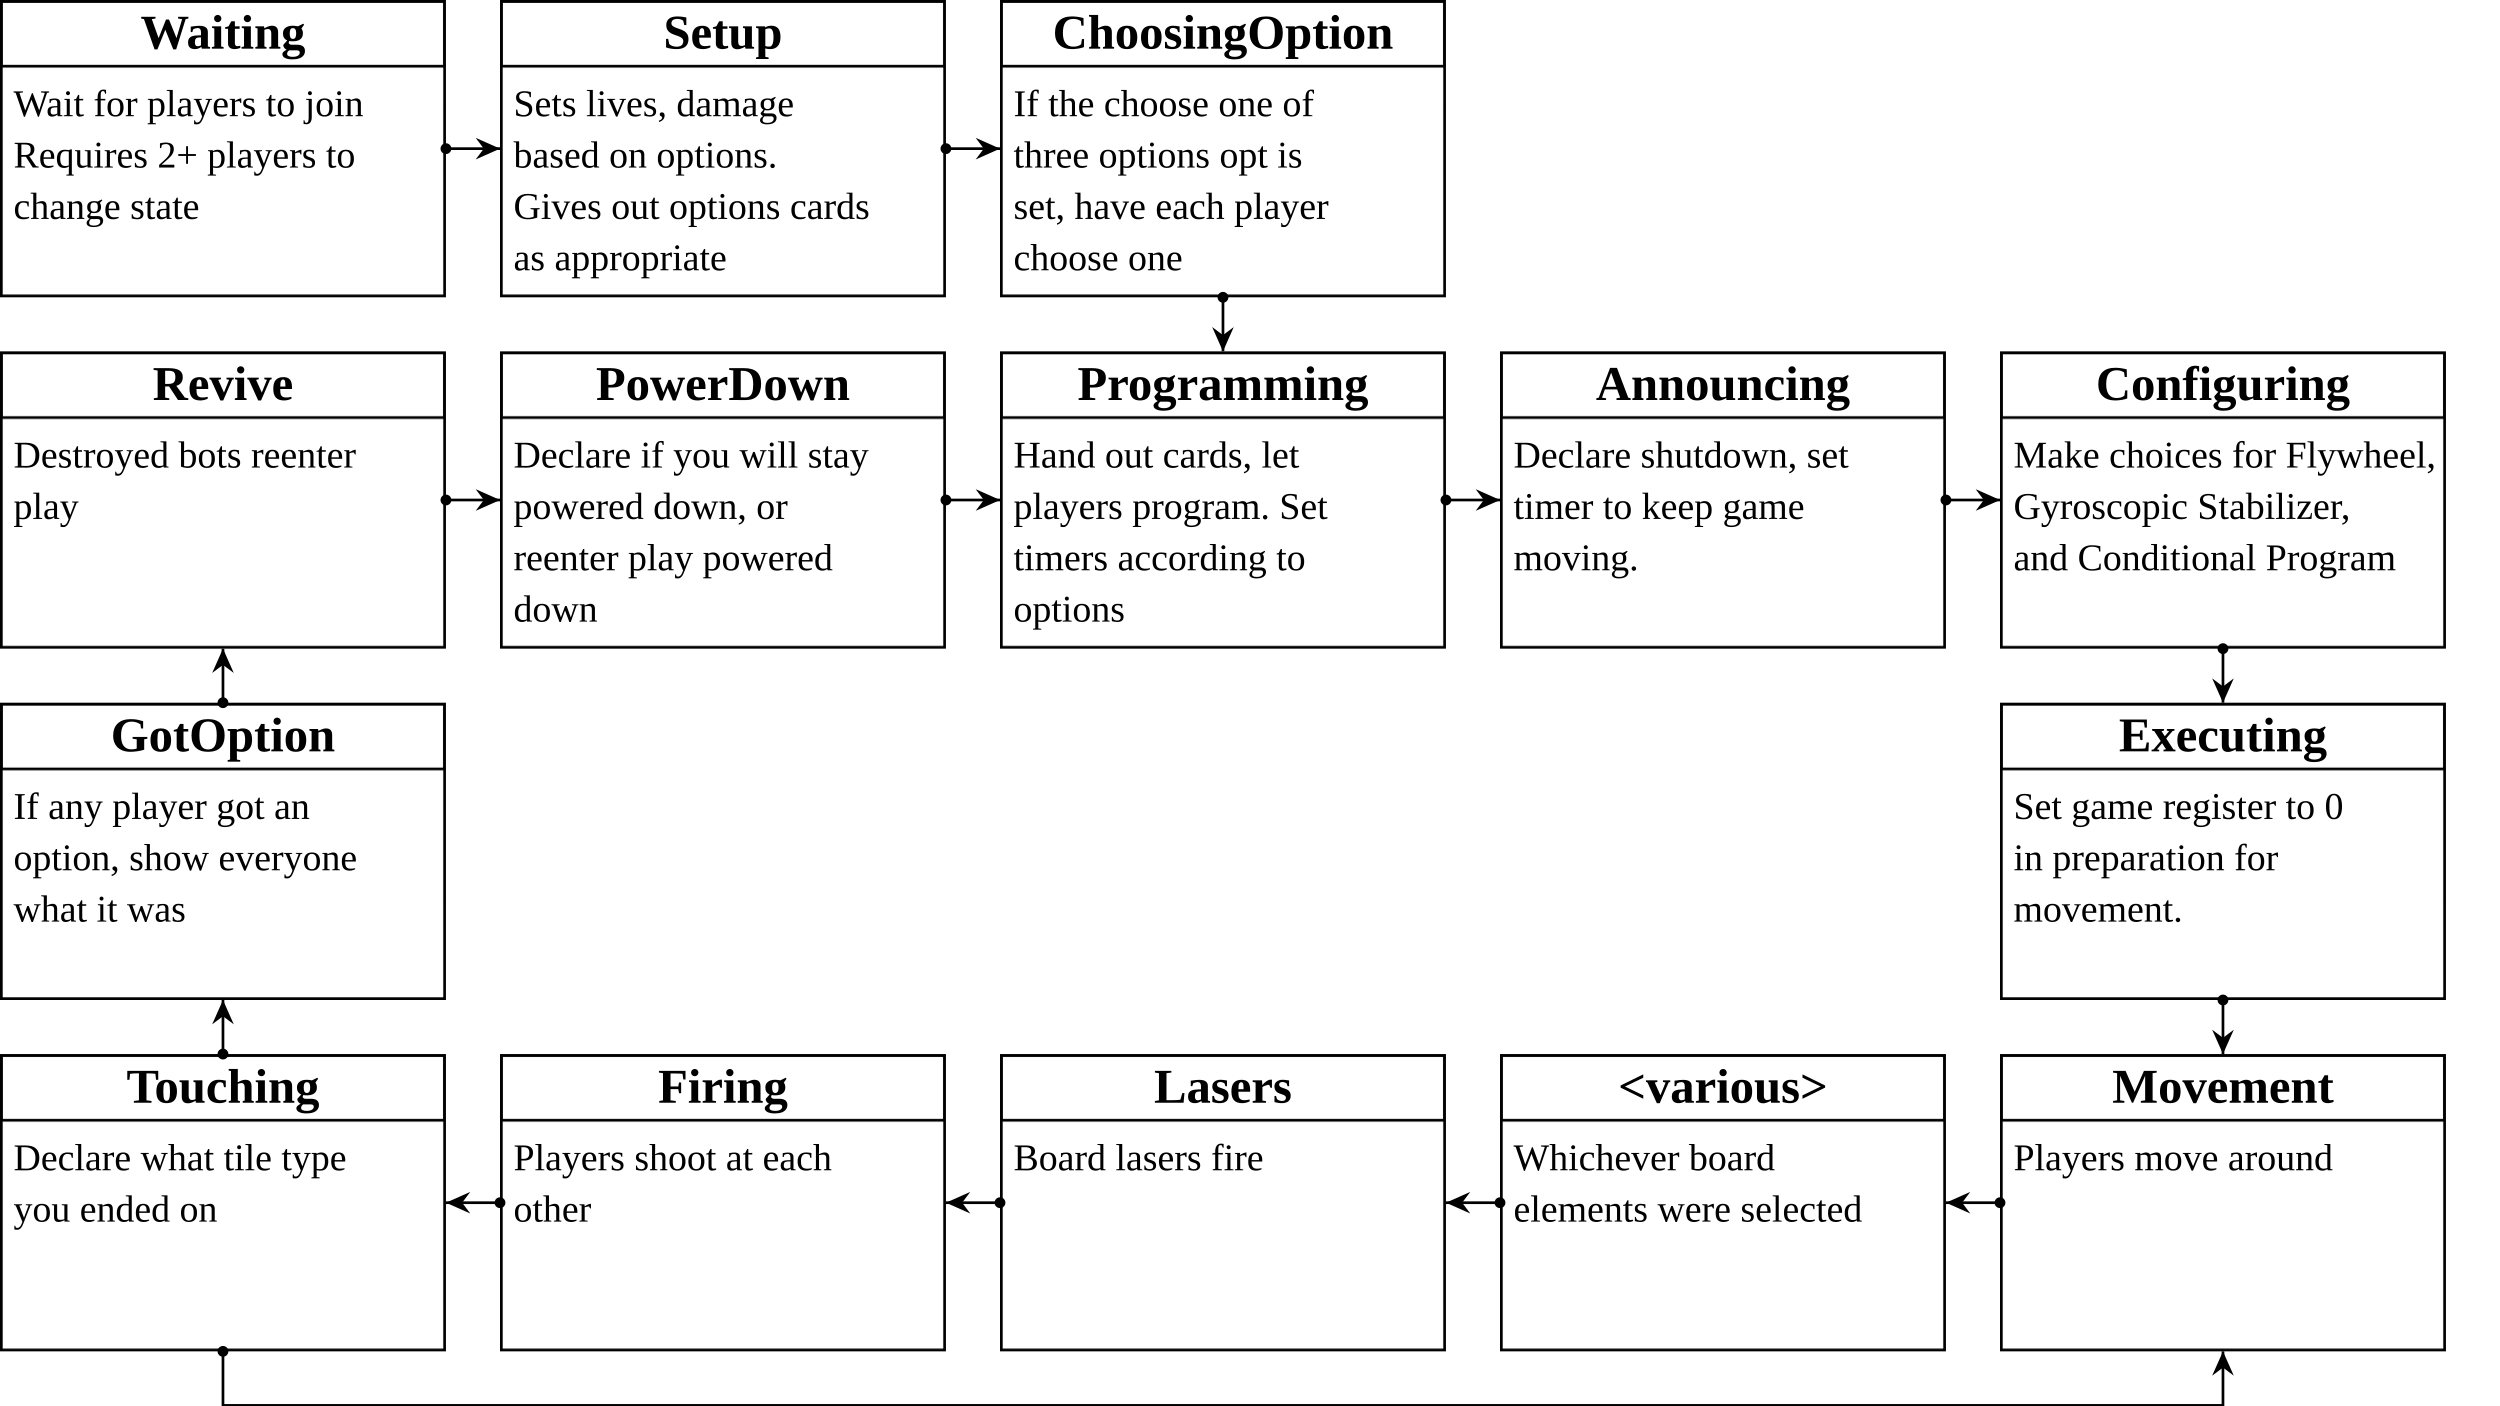
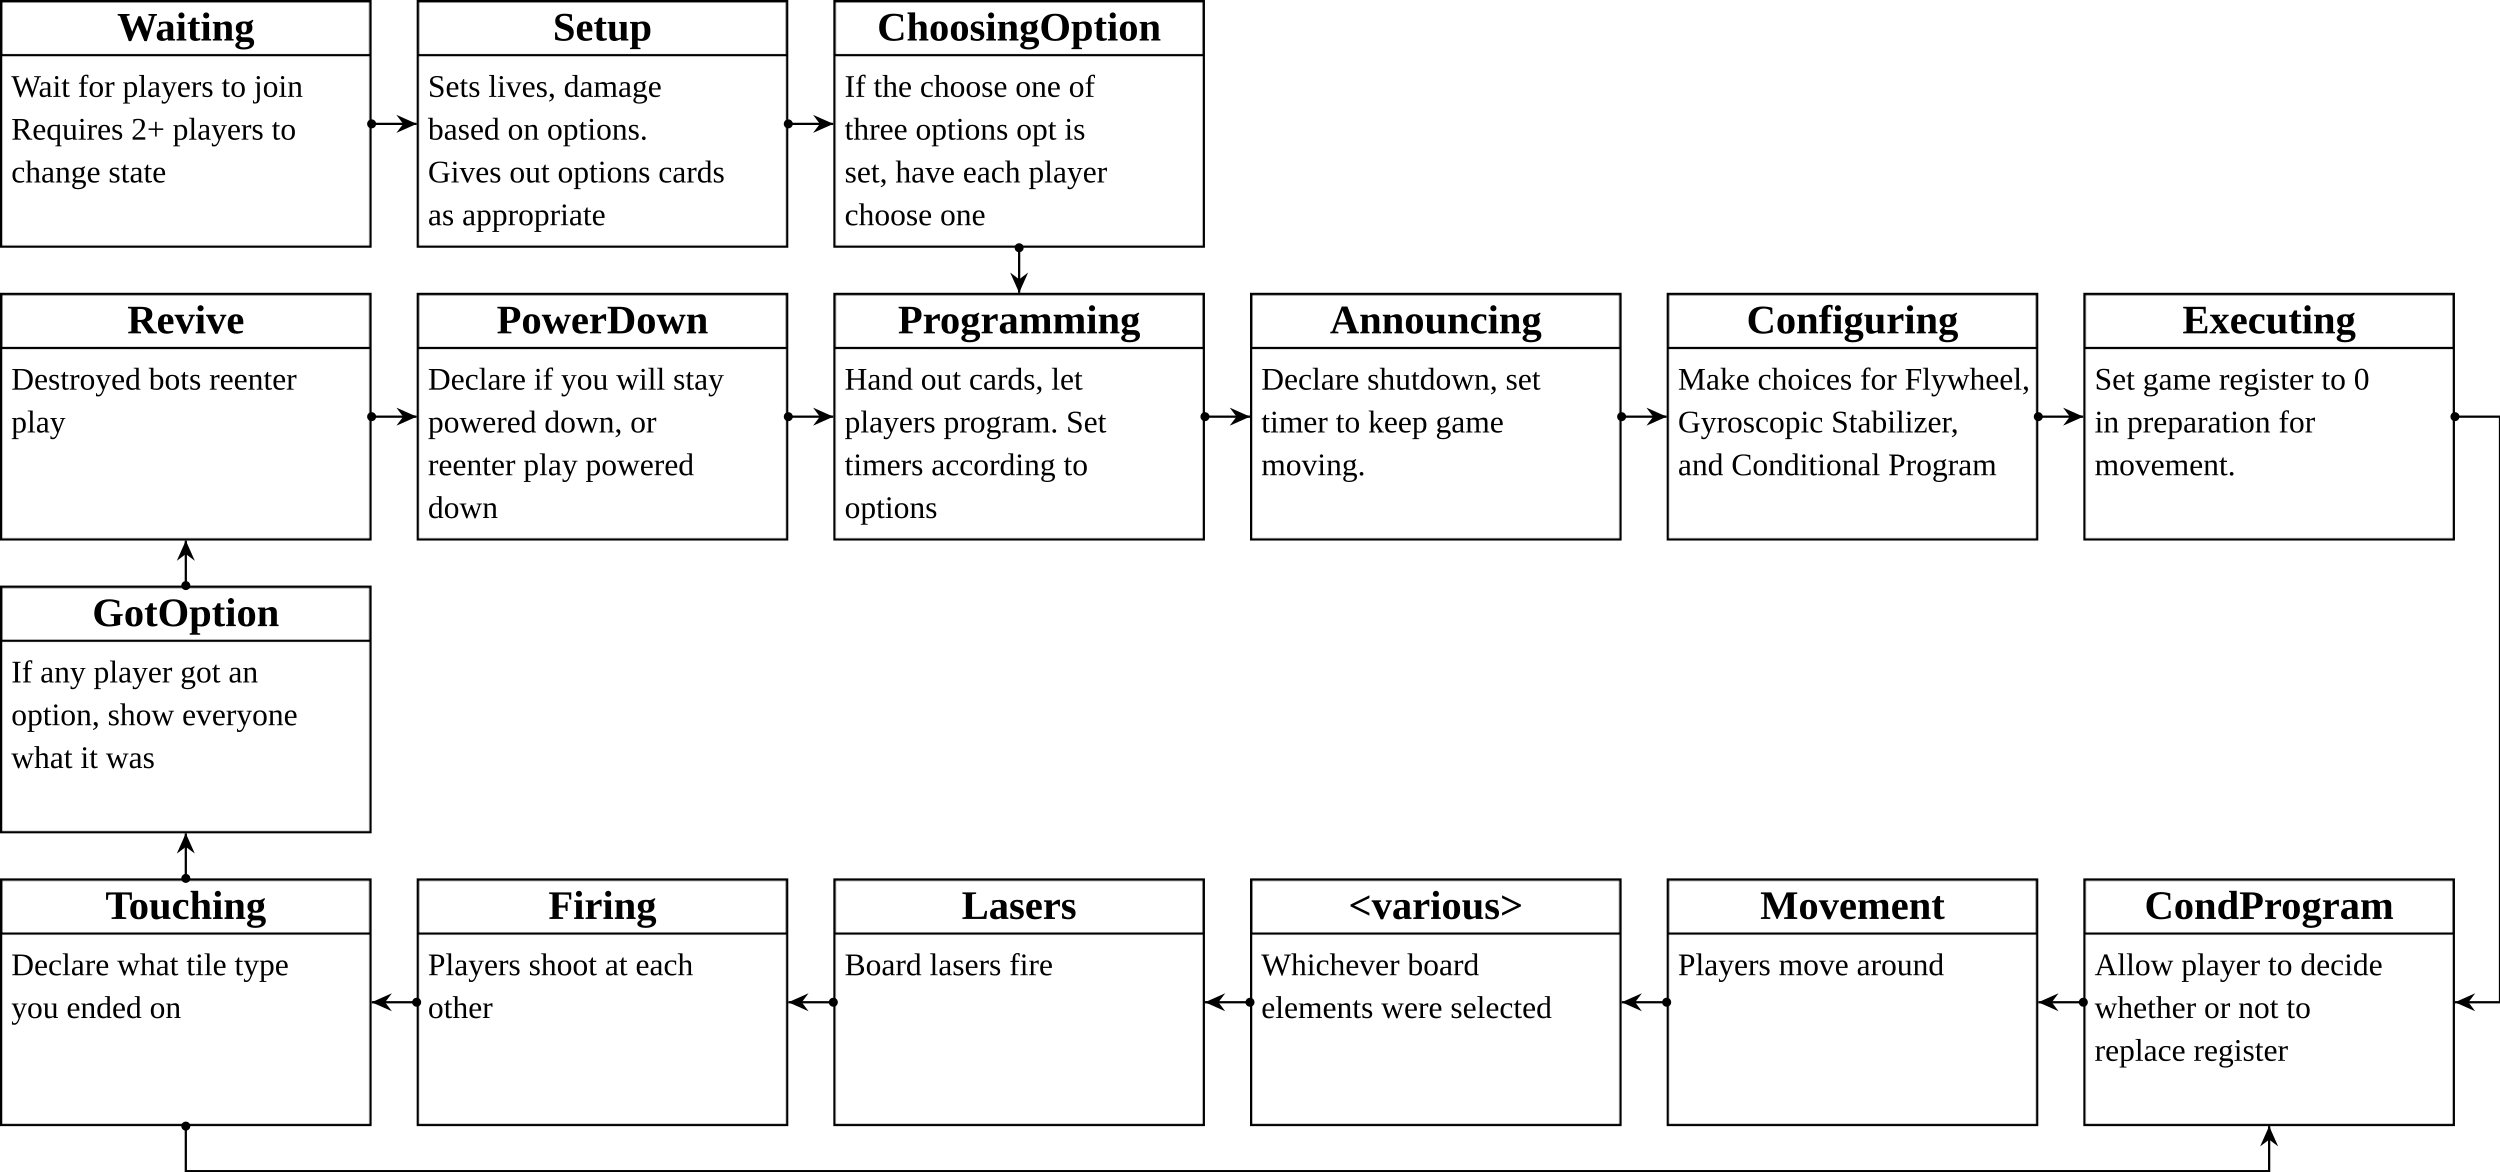
- <svg xmlns="http://www.w3.org/2000/svg" baseProfile="full" width="925" height="520" version="1.1">
+ <svg xmlns="http://www.w3.org/2000/svg" baseProfile="full" width="1110" height="520" version="1.1">
  <defs>
    <marker id="from" markerWidth="5" markerHeight="5" refX="3" refY="3">
      <circle cx="3" cy="3" r="2" />
    </marker>
    <marker id="to" markerWidth="21" markerHeight="21" refX="14" refY="11" orient="auto">
      <path d="M14,11 L5,7 L8,11 L5,15 z" />
    </marker>
    <pattern id="state" width="1" height="1">
      <g stroke="black" fill="transparent">
        <rect x=".5" y=".5" width="164" height="109" />
        <rect x=".5" y=".5" width="164" height="24" />
      </g>
    </pattern>
  </defs>
  <rect x="0" y="0" width="165" height="110" fill="url(#state)" />
  <text x="82.5" y="18" text-anchor="middle" font-weight="bold" font-size="18">
    Waiting
  </text>
  <g font-size="14">
    <text x="5" y="43">Wait for players to join</text>
    <text x="5" y="62">Requires 2+ players to</text>
    <text x="5" y="81">change state</text>
  </g>
  <rect x="185" y="0" width="165" height="110" fill="url(#state)" />
  <text x="267.5" y="18" text-anchor="middle" font-weight="bold" font-size="18">
    Setup
  </text>
  <g font-size="14">
    <text x="190" y="43">Sets lives, damage</text>
    <text x="190" y="62">based on options.</text>
    <text x="190" y="81">Gives out options cards</text>
    <text x="190" y="100">as appropriate</text>
  </g>
  <rect x="370" y="0" width="165" height="110" fill="url(#state)" />
  <text x="452.5" y="18" text-anchor="middle" font-weight="bold" font-size="18">
    ChoosingOption
  </text>
  <g font-size="14">
    <text x="375" y="43">If the choose one of</text>
    <text x="375" y="62">three options opt is</text>
    <text x="375" y="81">set, have each player</text>
    <text x="375" y="100">choose one</text>
  </g>
  <rect x="0" y="130" width="165" height="110" fill="url(#state)" />
  <text x="82.5" y="148" text-anchor="middle" font-weight="bold" font-size="18">
    Revive
  </text>
  <g font-size="14">
    <text x="5" y="173">Destroyed bots reenter</text>
    <text x="5" y="192">play</text>
  </g>
  <rect x="185" y="130" width="165" height="110" fill="url(#state)" />
  <text x="267.5" y="148" text-anchor="middle" font-weight="bold" font-size="18">
    PowerDown
  </text>
  <g font-size="14">
    <text x="190" y="173">Declare if you will stay</text>
    <text x="190" y="192">powered down, or</text>
    <text x="190" y="211">reenter play powered</text>
    <text x="190" y="230">down</text>
  </g>
  <rect x="370" y="130" width="165" height="110" fill="url(#state)" />
  <text x="452.5" y="148" text-anchor="middle" font-weight="bold" font-size="18">
    Programming
  </text>
  <g font-size="14">
    <text x="375" y="173">Hand out cards, let</text>
    <text x="375" y="192">players program.  Set</text>
    <text x="375" y="211">timers according to</text>
    <text x="375" y="230">options</text>
  </g>
  <rect x="555" y="130" width="165" height="110" fill="url(#state)" />
  <text x="637.5" y="148" text-anchor="middle" font-weight="bold" font-size="18">
    Announcing
  </text>
  <g font-size="14">
    <text x="560" y="173">Declare shutdown, set</text>
    <text x="560" y="192">timer to keep game</text>
    <text x="560" y="211">moving.</text>
  </g>
  <rect x="740" y="130" width="165" height="110" fill="url(#state)" />
  <text x="822.5" y="148" text-anchor="middle" font-weight="bold" font-size="18">
    Configuring
  </text>
  <g font-size="14">
    <text x="745" y="173">Make choices for Flywheel,</text>
    <text x="745" y="192">Gyroscopic Stabilizer,</text>
    <text x="745" y="211">and Conditional Program</text>
  </g>
-   <rect x="740" y="260" width="165" height="110" fill="url(#state)" />
-   <text x="822.5" y="278" text-anchor="middle" font-weight="bold" font-size="18">
+   <rect x="925" y="130" width="165" height="110" fill="url(#state)" />
+   <text x="1007.5" y="148" text-anchor="middle" font-weight="bold" font-size="18">
    Executing
  </text>
  <g font-size="14">
-     <text x="745" y="303">Set game register to 0</text>
-     <text x="745" y="322">in preparation for</text>
-     <text x="745" y="341">movement.</text>
+     <text x="930" y="173">Set game register to 0</text>
+     <text x="930" y="192">in preparation for</text>
+     <text x="930" y="211">movement.</text>
+   </g>
+   <rect x="925" y="390" width="165" height="110" fill="url(#state)" />
+   <text x="1007.5" y="408" text-anchor="middle" font-weight="bold" font-size="18">
+     CondProgram
+   </text>
+   <g font-size="14">
+     <text x="930" y="433">Allow player to decide</text>
+     <text x="930" y="452">whether or not to</text>
+     <text x="930" y="471">replace register</text>
+   </g>
+   <rect x="740" y="390" width="165" height="110" fill="url(#state)" />
+   <text x="822.5" y="408" text-anchor="middle" font-weight="bold" font-size="18">
+     Movement
+   </text>
+   <g font-size="14">
+     <text x="745" y="433">Players move around</text>
  </g>
  <rect x="0" y="260" width="165" height="110" fill="url(#state)" />
  <text x="82.5" y="278" text-anchor="middle" font-weight="bold" font-size="18">
    GotOption
  </text>
  <g font-size="14">
    <text x="5" y="303">If any player got an</text>
    <text x="5" y="322">option, show everyone</text>
    <text x="5" y="341">what it was</text>
  </g>
  <rect x="0" y="390" width="165" height="110" fill="url(#state)" />
  <text x="82.5" y="408" text-anchor="middle" font-weight="bold" font-size="18">
    Touching
  </text>
  <g font-size="14">
    <text x="5" y="433">Declare what tile type</text>
    <text x="5" y="452">you ended on</text>
  </g>
  <rect x="185" y="390" width="165" height="110" fill="url(#state)" />
  <text x="267.5" y="408" text-anchor="middle" font-weight="bold" font-size="18">
    Firing
  </text>
  <g font-size="14">
    <text x="190" y="433">Players shoot at each</text>
    <text x="190" y="452">other</text>
  </g>
  <rect x="370" y="390" width="165" height="110" fill="url(#state)" />
  <text x="452.5" y="408" text-anchor="middle" font-weight="bold" font-size="18">
    Lasers
  </text>
  <g font-size="14">
    <text x="375" y="433">Board lasers fire</text>
  </g>
  <rect x="555" y="390" width="165" height="110" fill="url(#state)" />
  <text x="637.5" y="408" text-anchor="middle" font-weight="bold" font-size="18">
    &lt;various&gt;
  </text>
  <g font-size="14">
    <text x="560" y="433">Whichever board</text>
    <text x="560" y="452">elements were selected</text>
  </g>
-   <rect x="740" y="390" width="165" height="110" fill="url(#state)" />
-   <text x="822.5" y="408" text-anchor="middle" font-weight="bold" font-size="18">
-     Movement
-   </text>
-   <g font-size="14">
-     <text x="745" y="433">Players move around</text>
-   </g>
  <g stroke="black" fill="transparent">
    <g marker-start="url(#from)" marker-end="url(#to)">
      <path d="M165,55 l20,0" />
      <path d="M350,55 l20,0" />
      <path d="M452.5,110 l0,20" />
      <path d="M165,185 l20,0" />
      <path d="M350,185 l20,0" />
      <path d="M535,185 l20,0" />
      <path d="M720,185 l20,0" />
-       <path d="M822.5,240 l0,20" />
-       <path d="M822.5,370 l0,20" />
+       <path d="M905,185 l20,0" />
+       <path d="M1090,185 l20,0 l0,260 l-20,0" />
+       <path d="M925,445 l-20,0" />
+       <path d="M740,445 l-20,0" />
      <path d="M82.5,260 l0,-20" />
      <path d="M82.5,390 l0,-20" />
-       <path d="M82.5,500 l0,20 l740,0 l0,-20" />
+       <path d="M82.5,500 l0,20 l925,0 l0,-20" />
      <path d="M185,445 l-20,0" />
      <path d="M370,445 l-20,0" />
      <path d="M555,445 l-20,0" />
-       <path d="M740,445 l-20,0" />
    </g>
  </g>
</svg>
